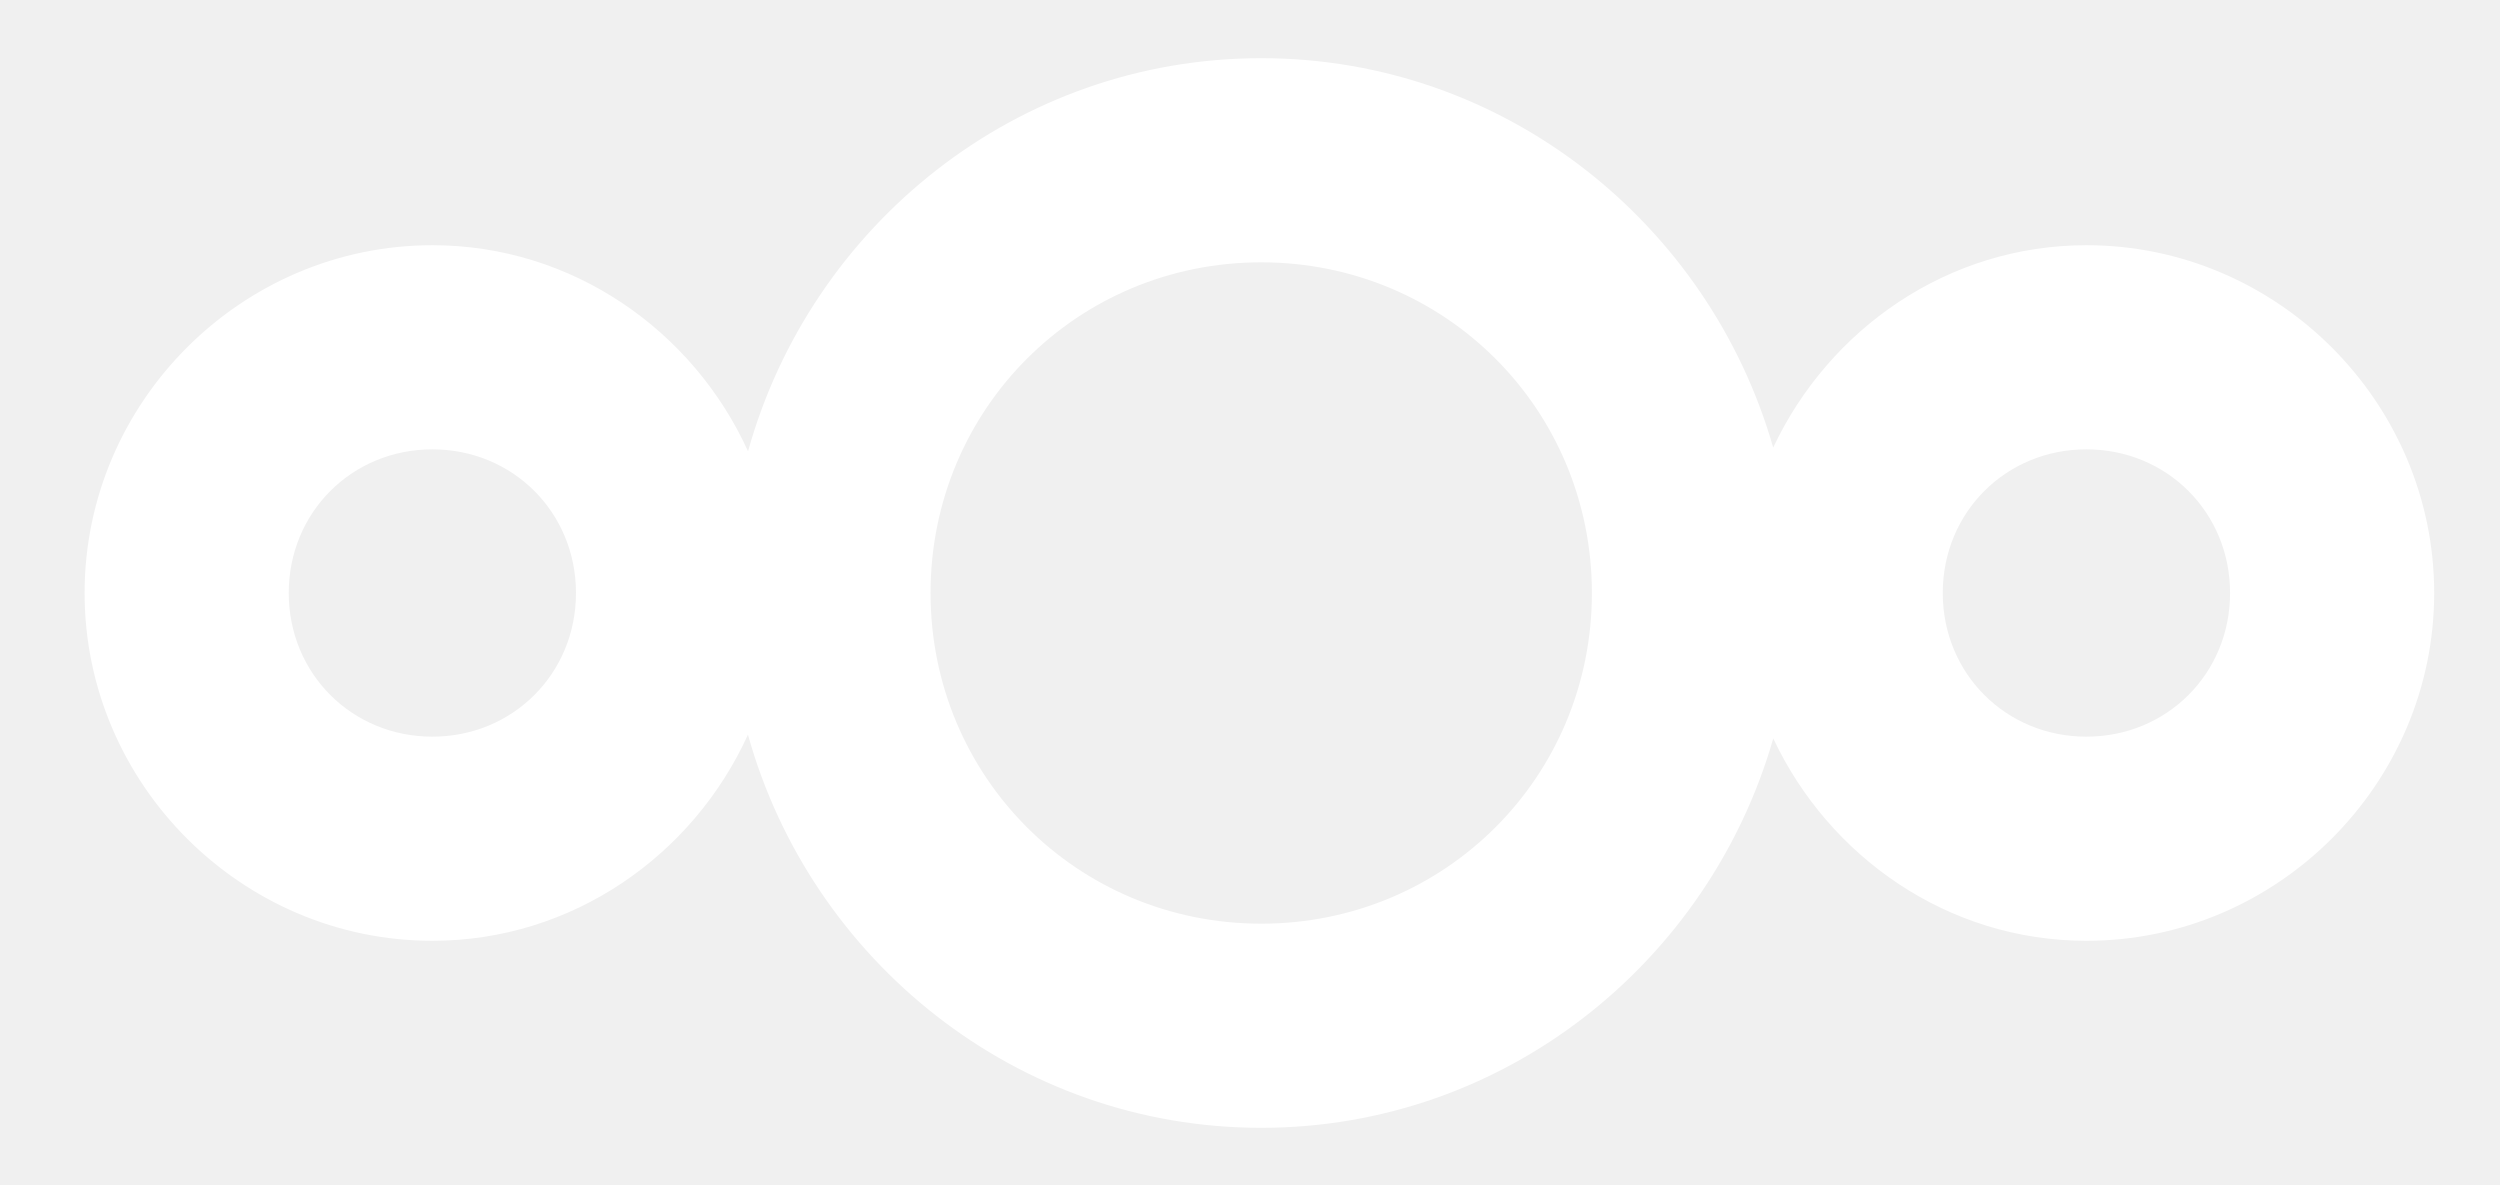
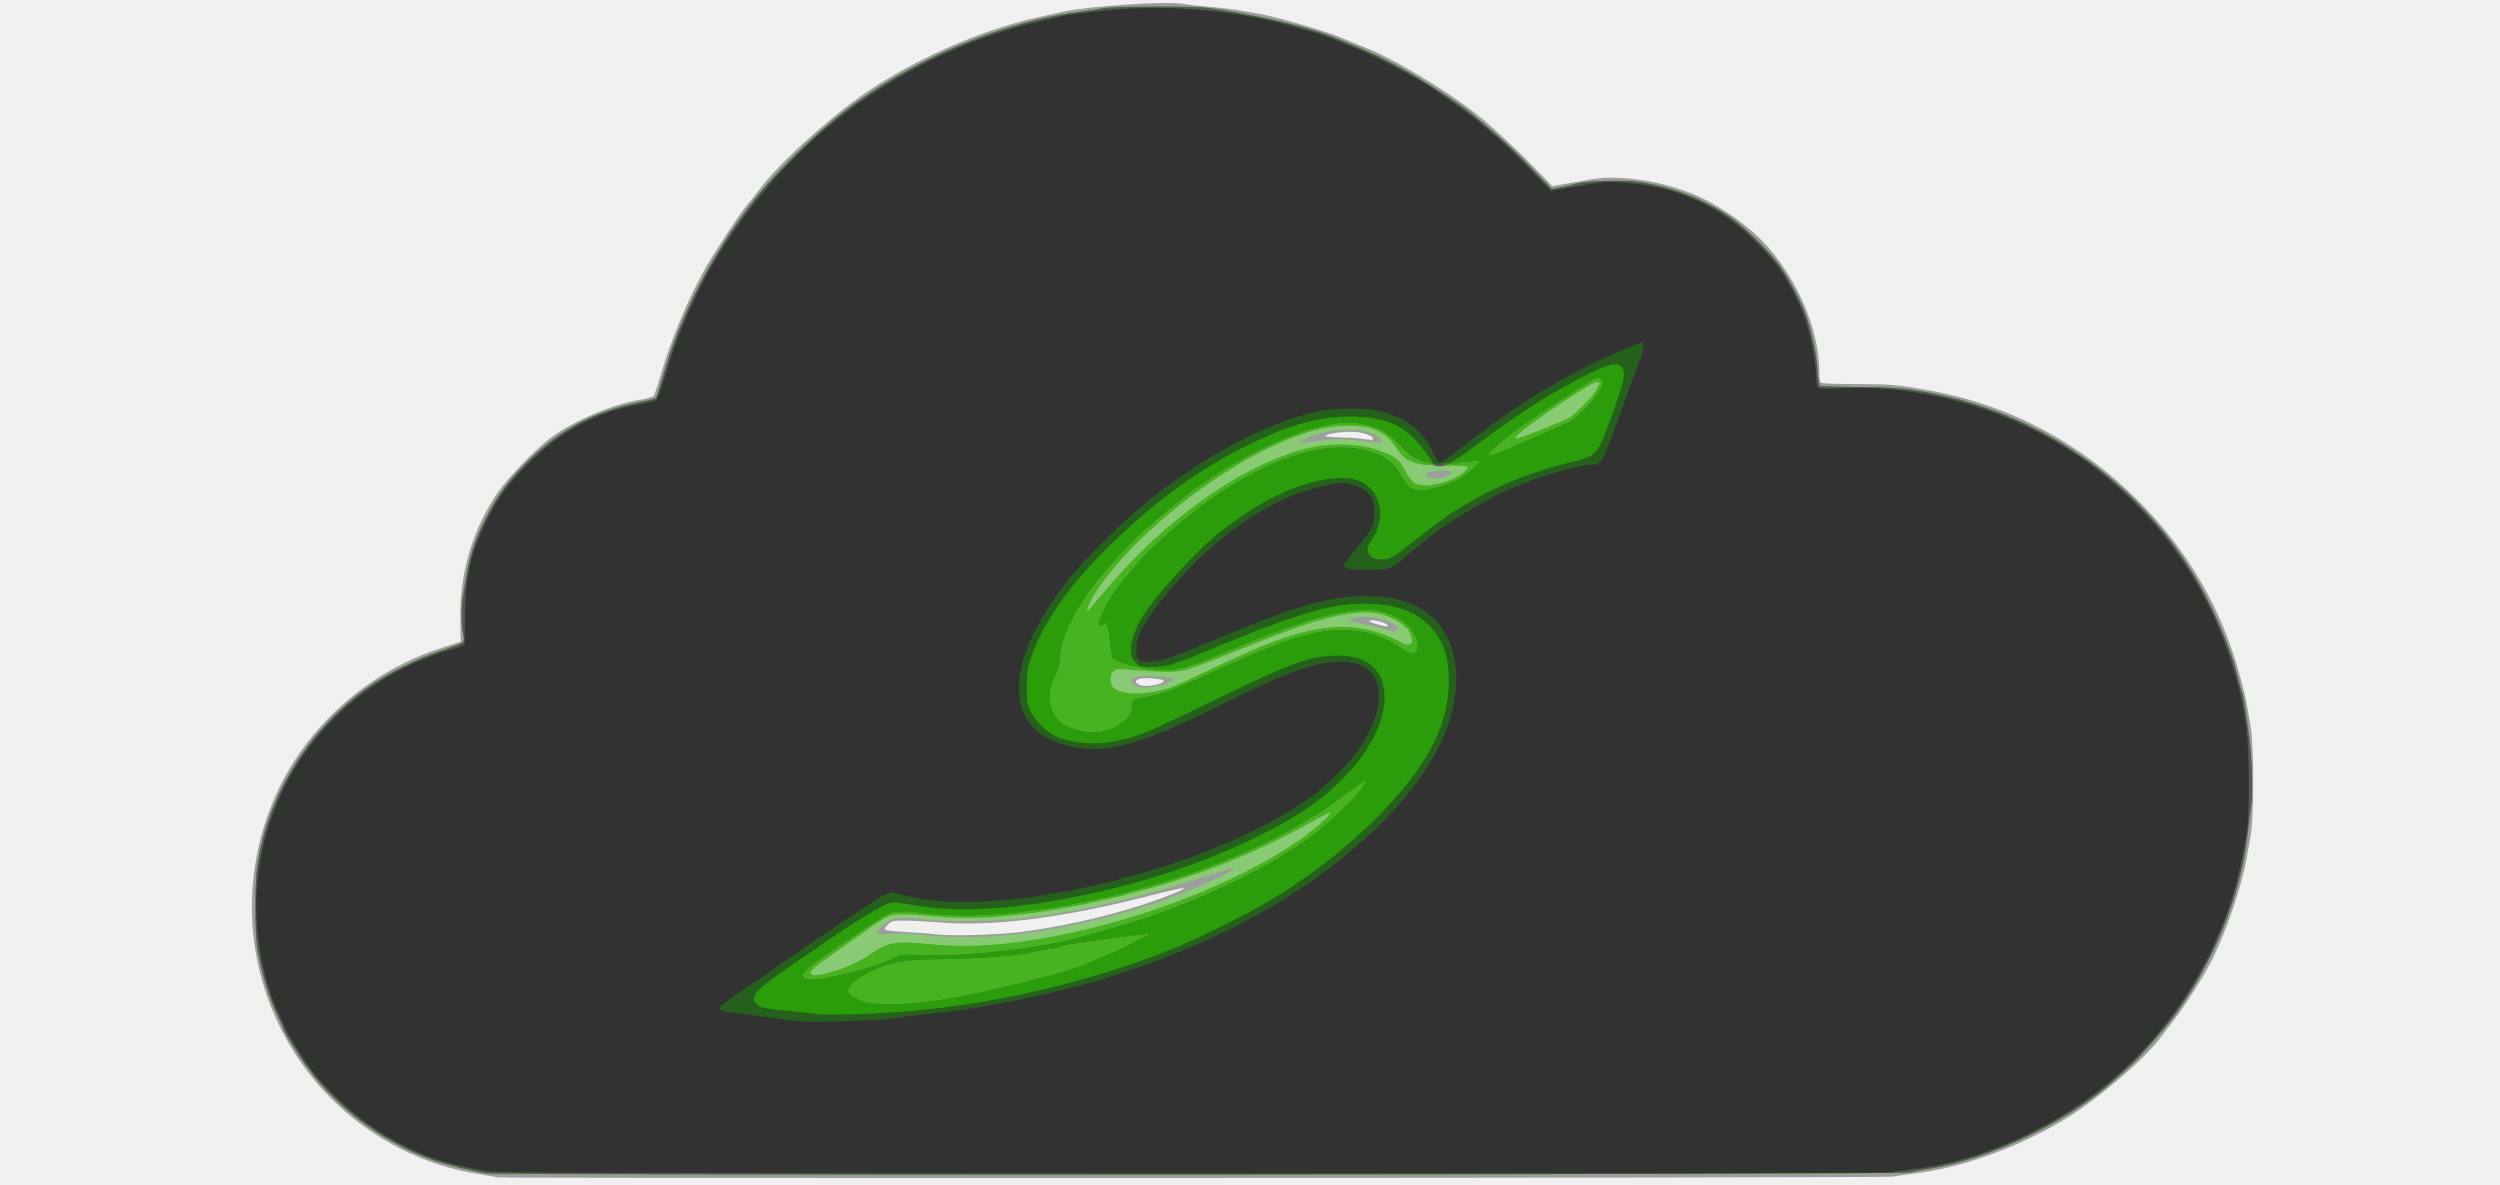
- <svg xmlns="http://www.w3.org/2000/svg" xml:space="preserve" height="126" viewBox="0 0 266 126.002" width="266" version="1.1" y="0px" x="0px" enable-background="new 0 0 196.6 72">
-   <path style="color-rendering:auto;text-decoration-color:#000000;color:#000000;isolation:auto;mix-blend-mode:normal;shape-rendering:auto;solid-color:#000000;block-progression:tb;text-decoration-line:none;image-rendering:auto;white-space:normal;text-indent:0;enable-background:accumulate;text-transform:none;text-decoration-style:solid" fill="#fff" d="m134.19 6.191c-26.05 0.003-47.917 17.835-54.6 41.827-5.832-12.832-18.671-21.926-33.588-21.927-20.305 0.002-37 16.697-37.002 37.002-0.004 20.309 16.693 37.008 37.002 37.01 14.918-0.002 27.748-9.101 33.58-21.935 6.68 23.995 28.558 41.832 54.608 41.834 25.904 0.002 47.668-17.641 54.486-41.43 5.927 12.596 18.568 21.529 33.314 21.531 20.313 0.004 37.013-16.697 37.01-37.01-0.002-20.309-16.701-37.006-37.01-37.002-14.746 0.002-27.395 8.933-33.321 21.531-6.81-23.79-28.57-41.433-54.47-41.431zm0 21.721c19.561-0.001 35.186 15.62 35.188 35.181 0.001 19.563-15.625 35.19-35.188 35.188-19.56-0.001-35.182-15.627-35.18-35.188 0.002-19.559 15.62-35.179 35.18-35.181zm-88.188 19.9c8.569 0.001 15.28 6.712 15.281 15.281 0.002 8.571-6.71 15.288-15.281 15.289-8.571-0.001-15.283-6.718-15.281-15.289 0.001-8.569 6.712-15.28 15.281-15.281zm175.99 0c8.57-0.002 15.288 6.71 15.289 15.281 0.002 8.573-6.716 15.29-15.289 15.289-8.571-0.001-15.283-6.718-15.281-15.289 0.001-8.569 6.712-15.28 15.281-15.281z" />
+ <svg xmlns="http://www.w3.org/2000/svg" xml:space="preserve" height="126" viewBox="0 0 266 126.002" width="266" version="1.1" y="0px" x="0px" enable-background="new 0 0 196.6 72" id="svg4">
+   <defs id="defs8" />
+   <g transform="matrix(0.1616419,0,0,0.1616419,21.17663,-41.62859)" id="g120">
+     <path id="path134" d="m 195.709,1032.509 c -0.248,-0.248 -4.964,-1.124 -10.48,-1.947 -36.677,-5.474 -71.448,-23.143 -98.217,-49.912 C 50.242,943.879 31.248,892.419 35.335,840.639 c 2.914,-36.923 16.837,-71.625 39.778,-99.148 22.676,-27.204 51.362,-46.741 84.242,-57.372 l 12.955,-4.189 -0.319,-13.325 c -0.751,-31.372 7.968,-60.91 25.341,-85.841 6.711,-9.631 26.176,-29.495 35.002,-35.72 15.798,-11.142 39.33,-21.111 57.057,-24.172 4.725,-0.816 9.118,-2.03 9.763,-2.698 0.645,-0.668 2.768,-6.831 4.717,-13.695 6.271,-22.075 18.707,-51.779 29.668,-70.863 6.596,-11.484 24.024,-37.773 27.847,-42.004 1.707,-1.889 4.967,-5.958 7.245,-9.041 11.881,-16.082 42.249,-44.097 66.671,-61.503 32.384,-23.081 79.457,-44.054 117.178,-52.207 5.28,-1.141 12.192,-2.687 15.36,-3.435 15.769,-3.724 67.755,-7.279 79.2,-5.416 3.432,0.559 11.856,1.486 18.72,2.061 6.864,0.575 15.936,1.689 20.16,2.474 4.224,0.786 10.272,1.859 13.44,2.386 9.897,1.645 43.36,11.478 52.608,15.458 4.858,2.091 12.288,5.143 16.512,6.783 16.993,6.597 50.294,26.464 71.04,42.382 8.705,6.679 26.708,23.232 38.589,35.479 l 12.669,13.061 10.371,-1.849 c 20.725,-3.695 23.973,-4.044 33.411,-3.589 16.788,0.808 31.179,3.84 47.117,9.927 15.443,5.898 35.038,18.918 47.077,31.28 22.48,23.083 37.75,58.019 37.821,86.526 0.01,3.262 0.332,6.379 0.72,6.926 0.452,0.638 8.976,1.011 23.745,1.039 22.664,0.043 26.936,0.415 48,4.183 52.053,9.311 99.067,34.126 137.28,72.459 33.153,33.257 55.191,71.295 67.324,116.203 3.37,12.475 3.826,14.651 6.84,32.64 2.253,13.449 2.224,59.453 -0.047,72 -0.86,4.752 -1.974,11.016 -2.475,13.92 -3.292,19.07 -13.315,48.507 -23.286,68.386 -4.922,9.814 -17.404,29.399 -24.993,39.217 -3.346,4.329 -7.415,9.645 -9.041,11.813 -10.897,14.527 -42.89,41.534 -64.077,54.091 -30.837,18.276 -67.357,31.238 -98.085,34.811 -5.28,0.614 -11.411,1.513 -13.625,1.998 -4.051,0.888 -918.26,1.317 -919.145,0.431 z M 539.04,871.219 c 26.136,-3.078 57.944,-10.135 82.938,-18.401 15.766,-5.214 28.011,-10.244 25.958,-10.664 -0.827,-0.169 -10.763,2.065 -22.08,4.964 -56.937,14.587 -102.929,20.464 -137.947,17.626 -8.31,-0.673 -18.88,-1.224 -23.489,-1.224 -7.886,0 -8.536,0.157 -11.04,2.67 -2.044,2.052 -2.366,2.853 -1.389,3.46 0.699,0.435 7.179,1.098 14.4,1.473 7.221,0.375 15.937,1.052 19.369,1.505 8.657,1.141 38.28,0.359 53.28,-1.408 z m 94.38,-164.093 c 3.147,-1.649 1.77,-2.326 -6.254,-3.071 -9.318,-0.866 -13.879,1.812 -7.628,4.479 2.553,1.089 10.691,0.264 13.882,-1.408 z M 782.4,669.194 c 0,-1.572 -11.096,-4.417 -11.935,-3.06 -0.293,0.474 1.949,1.513 4.981,2.308 6.922,1.816 6.954,1.82 6.954,0.752 z m -9.6,-122.93 c 0,-1.658 -5.247,-3.711 -11.209,-4.386 -6.045,-0.684 -19.075,0.959 -20.044,2.527 -0.307,0.497 3.106,0.919 7.917,0.978 4.651,0.057 11.049,0.426 14.217,0.819 8.634,1.071 9.12,1.075 9.12,0.062 z" style="fill:#9d9d9d;stroke-width:0.96" />
+     <path id="path132" d="m 189.12,1029.923 c -11.503,-1.958 -27.804,-6.042 -36.194,-9.068 C 121.281,1009.439 91.894,987.731 71.845,960.96 65.525,952.521 56.23,937.517 55.193,934.08 54.794,932.76 53.073,928.872 51.369,925.44 46.117,914.869 40.126,894.515 38.228,880.8 36.656,869.432 36.663,838.901 38.241,828.014 45.005,781.352 71.62,738.137 110.88,710.067 c 12.622,-9.025 33.876,-19.615 49.392,-24.611 6.825,-2.198 12.881,-4.564 13.458,-5.259 0.736,-0.886 0.76,-2.511 0.083,-5.45 -1.232,-5.345 -1.281,-18.188 -0.093,-24.907 0.505,-2.86 1.596,-9.207 2.423,-14.103 2.122,-12.558 5.596,-22.969 11.925,-35.737 7.659,-15.45 15.018,-25.595 27.879,-38.436 21.167,-21.133 43.815,-33.167 73.974,-39.306 5.544,-1.129 10.406,-2.374 10.805,-2.768 0.399,-0.394 2.423,-6.682 4.499,-13.975 9.467,-33.255 25.394,-66.855 45.996,-97.035 12.52,-18.34 23.115,-31.085 39.084,-47.013 28.469,-28.395 54.383,-47.209 88.499,-64.249 32.267,-16.117 69.532,-27.966 100.077,-31.822 5.544,-0.7 12.888,-1.801 16.32,-2.447 7.727,-1.454 59.892,-1.567 69.6,-0.15 33.036,4.822 65.499,12.436 82.56,19.366 23.129,9.394 30.038,12.567 44.436,20.407 14.291,7.782 38.679,23.614 46.895,30.444 18.06,15.012 26.869,23.034 38.336,34.913 l 13.507,13.992 6.653,-1.313 c 3.659,-0.722 8.165,-1.78 10.013,-2.352 5.489,-1.698 31.173,-2.37 40.353,-1.057 23.092,3.304 46.351,12.602 63.115,25.23 8.611,6.486 22.126,19.84 28.468,28.129 5.605,7.325 13.603,21.704 17.431,31.34 4.366,10.989 8.11,27.503 8.736,38.533 0.332,5.845 1.046,10.639 1.642,11.009 0.58,0.361 11.854,0.721 25.054,0.8 18.968,0.114 26.818,0.569 37.44,2.17 75.242,11.342 141.561,54.569 181.864,118.541 12.606,20.01 25.515,49.295 30.36,68.877 1.27,5.133 2.769,10.543 3.332,12.022 0.995,2.616 2.876,14.983 4.952,32.548 1.541,13.037 2.017,34.734 0.918,41.76 -0.537,3.432 -1.669,12.263 -2.515,19.625 -4.643,40.4 -23.074,85.223 -49.443,120.24 -5.446,7.232 -22.213,26.313 -25.902,29.475 -1.296,1.111 -5.399,4.846 -9.12,8.301 -31.708,29.445 -84.609,55.066 -126.764,61.396 -3.696,0.555 -8.664,1.517 -11.04,2.138 -5.465,1.428 -928.62,2.007 -936.96,0.588 z M 531.84,873.167 c 42.596,-4.141 90.501,-16.496 128.64,-33.176 11.537,-5.046 22.631,-10.848 21.478,-11.232 -0.486,-0.162 -10.267,2.714 -21.735,6.391 -42.673,13.683 -73.942,20.986 -111.583,26.059 -20.781,2.801 -55.396,3.491 -72.743,1.45 -15.562,-1.831 -19.611,-1.211 -25.601,3.915 -6.472,5.54 -5.588,6.319 6.424,5.666 6.514,-0.354 14.037,-0.074 20.4,0.759 13.43,1.759 37.584,1.833 54.72,0.168 z M 635.969,707.814 c 5.129,-1.904 6.834,-4.108 3.231,-4.176 -1.232,-0.023 -5.345,-0.402 -9.139,-0.842 -6.986,-0.81 -14.098,-0.102 -15.769,1.569 -1.411,1.411 -0.002,3.903 2.831,5.008 3.475,1.355 13.154,0.555 18.847,-1.559 z M 789.12,671.598 c 0,-3.867 -14.48,-8.726 -23.779,-7.979 -6.688,0.537 -9.795,2.144 -5.88,3.042 1.264,0.29 6.187,1.386 10.939,2.437 4.752,1.05 9.936,2.312 11.52,2.804 4.368,1.356 7.2,1.237 7.2,-0.303 z M 822,570.558 c 4.25,-2.137 3.076,-3.198 -3.538,-3.198 -6.889,0 -11.463,1.316 -10.861,3.126 0.88,2.646 9.197,2.688 14.399,0.072 z m -80.4,-23.361 c 10.175,-1.002 12.874,-0.871 31.92,1.549 5.565,0.707 6.265,-0.075 2.88,-3.216 -6.432,-5.967 -26.53,-6.77 -41.52,-1.657 -4.224,1.441 -8.544,3.257 -9.6,4.036 -1.779,1.313 -1.639,1.377 1.92,0.873 2.112,-0.299 8.592,-1.012 14.4,-1.584 z" style="fill:#88cb74;stroke-width:0.96" />
+     <path id="path130" d="m 189.12,1029.923 c -11.503,-1.958 -27.804,-6.042 -36.194,-9.068 C 121.281,1009.439 91.894,987.731 71.845,960.96 65.525,952.521 56.23,937.517 55.193,934.08 54.794,932.76 53.073,928.872 51.369,925.44 46.117,914.869 40.126,894.515 38.228,880.8 36.656,869.432 36.663,838.901 38.241,828.014 45.005,781.352 71.62,738.137 110.88,710.067 c 12.622,-9.025 33.876,-19.615 49.392,-24.611 6.825,-2.198 12.881,-4.564 13.458,-5.259 0.736,-0.886 0.76,-2.511 0.083,-5.45 -1.232,-5.345 -1.281,-18.188 -0.093,-24.907 0.505,-2.86 1.596,-9.207 2.423,-14.103 2.122,-12.558 5.596,-22.969 11.925,-35.737 7.659,-15.45 15.018,-25.595 27.879,-38.436 21.167,-21.133 43.815,-33.167 73.974,-39.306 5.544,-1.129 10.406,-2.374 10.805,-2.768 0.399,-0.394 2.423,-6.682 4.499,-13.975 9.467,-33.255 25.394,-66.855 45.996,-97.035 12.52,-18.34 23.115,-31.085 39.084,-47.013 28.469,-28.395 54.383,-47.209 88.499,-64.249 32.267,-16.117 69.532,-27.966 100.077,-31.822 5.544,-0.7 12.888,-1.801 16.32,-2.447 7.727,-1.454 59.892,-1.567 69.6,-0.15 33.036,4.822 65.499,12.436 82.56,19.366 23.129,9.394 30.038,12.567 44.436,20.407 14.291,7.782 38.679,23.614 46.895,30.444 18.06,15.012 26.869,23.034 38.336,34.913 l 13.507,13.992 6.653,-1.313 c 3.659,-0.722 8.165,-1.78 10.013,-2.352 5.489,-1.698 31.173,-2.37 40.353,-1.057 23.092,3.304 46.351,12.602 63.115,25.23 8.611,6.486 22.126,19.84 28.468,28.129 5.605,7.325 13.603,21.704 17.431,31.34 4.366,10.989 8.11,27.503 8.736,38.533 0.332,5.845 1.046,10.639 1.642,11.009 0.58,0.361 11.854,0.721 25.054,0.8 18.968,0.114 26.818,0.569 37.44,2.17 75.242,11.342 141.561,54.569 181.864,118.541 12.606,20.01 25.515,49.295 30.36,68.877 1.27,5.133 2.769,10.543 3.332,12.022 0.995,2.616 2.876,14.983 4.952,32.548 1.541,13.037 2.017,34.734 0.918,41.76 -0.537,3.432 -1.669,12.263 -2.515,19.625 -4.643,40.4 -23.074,85.223 -49.443,120.24 -5.446,7.232 -22.213,26.313 -25.902,29.475 -1.296,1.111 -5.399,4.846 -9.12,8.301 -31.708,29.445 -84.609,55.066 -126.764,61.396 -3.696,0.555 -8.664,1.517 -11.04,2.138 -5.465,1.428 -928.62,2.007 -936.96,0.588 z M 417.057,897.111 c 8.681,-2.516 17.54,-6.576 24.063,-11.027 12.355,-8.433 17.176,-9.325 38.771,-7.176 17.525,1.744 34.745,1.577 53.389,-0.517 67.054,-7.532 147.223,-36.373 193.274,-69.53 8.988,-6.471 19.054,-15.572 18.185,-16.441 -0.328,-0.328 -6.477,2.722 -13.663,6.778 -37.139,20.963 -76.939,36.392 -123.876,48.021 -45.437,11.257 -88.284,16.309 -117.71,13.879 -29.209,-2.412 -31.749,-2.39 -37.15,0.322 -2.665,1.339 -8.008,4.772 -11.873,7.629 -3.865,2.857 -13.291,9.536 -20.947,14.841 -14.664,10.162 -17.869,12.942 -16.837,14.61 1.006,1.628 5.446,1.199 14.375,-1.388 z M 629.453,712.734 c 9.288,-1.918 11.974,-2.999 36.866,-14.835 34.755,-16.526 52.963,-23.343 70.367,-26.347 18.855,-3.254 35.507,-0.781 52.753,7.835 5.384,2.69 6.818,3.062 8.003,2.079 1.904,-1.58 1.02,-5.964 -2,-9.924 -2.806,-3.679 -11.69,-8.483 -18.713,-10.117 -7.853,-1.828 -20.534,-0.642 -35.129,3.287 -14.662,3.947 -26.553,8.266 -60.576,22.004 -13.781,5.565 -27.667,10.794 -30.859,11.621 -6.995,1.813 -14.543,1.901 -32.618,0.383 -12.816,-1.077 -13.771,-1.039 -15.6,0.616 -2.713,2.455 -2.645,8.421 0.125,11.002 4.134,3.852 15.516,4.848 27.38,2.397 z M 596.926,645.84 c 40.833,-48.795 94.37,-85.528 137.466,-94.318 11.858,-2.418 30.623,-1.633 39.848,1.669 13.467,4.82 15.447,6.195 19.202,13.34 1.876,3.571 4.538,7.378 5.914,8.461 4.604,3.622 17.3,2.217 27.684,-3.063 5.211,-2.65 8.893,-6.077 7.752,-7.214 C 834.398,564.321 827.74,564 819.998,564 c -11.317,0 -15.113,-0.357 -19.358,-1.818 -7.146,-2.461 -8.161,-3.279 -12.791,-10.305 -7.13,-10.819 -17.474,-14.926 -35.209,-13.98 -12.221,0.652 -23.067,3.491 -38.895,10.181 -41.985,17.746 -91.727,56.386 -118.48,92.038 -6.657,8.871 -12.197,19.405 -10.205,19.405 0.23,0 5.57,-6.156 11.867,-13.68 z m 286.603,-105.46 c 8.003,-3.223 15.845,-6.529 17.427,-7.347 4.103,-2.12 14.677,-12.432 17.905,-17.461 6.78,-10.562 2.45,-9.115 -22.449,7.502 -21.886,14.607 -32.554,23.056 -29.203,23.128 0.973,0.021 8.317,-2.599 16.32,-5.822 z" style="fill:#48b321;stroke-width:0.96" />
+     <path id="path128" d="m 189.12,1029.923 c -11.503,-1.958 -27.804,-6.042 -36.194,-9.068 C 121.281,1009.439 91.894,987.731 71.845,960.96 65.525,952.521 56.23,937.517 55.193,934.08 54.794,932.76 53.073,928.872 51.369,925.44 46.117,914.869 40.126,894.515 38.228,880.8 36.656,869.432 36.663,838.901 38.241,828.014 45.005,781.352 71.62,738.137 110.88,710.067 c 12.622,-9.025 33.876,-19.615 49.392,-24.611 6.825,-2.198 12.881,-4.564 13.458,-5.259 0.736,-0.886 0.76,-2.511 0.083,-5.45 -1.232,-5.345 -1.281,-18.188 -0.093,-24.907 0.505,-2.86 1.596,-9.207 2.423,-14.103 2.122,-12.558 5.596,-22.969 11.925,-35.737 7.659,-15.45 15.018,-25.595 27.879,-38.436 21.167,-21.133 43.815,-33.167 73.974,-39.306 5.544,-1.129 10.406,-2.374 10.805,-2.768 0.399,-0.394 2.423,-6.682 4.499,-13.975 9.467,-33.255 25.394,-66.855 45.996,-97.035 12.52,-18.34 23.115,-31.085 39.084,-47.013 28.469,-28.395 54.383,-47.209 88.499,-64.249 32.267,-16.117 69.532,-27.966 100.077,-31.822 5.544,-0.7 12.888,-1.801 16.32,-2.447 7.727,-1.454 59.892,-1.567 69.6,-0.15 33.036,4.822 65.499,12.436 82.56,19.366 23.129,9.394 30.038,12.567 44.436,20.407 14.291,7.782 38.679,23.614 46.895,30.444 18.06,15.012 26.869,23.034 38.336,34.913 l 13.507,13.992 6.653,-1.313 c 3.659,-0.722 8.165,-1.78 10.013,-2.352 5.489,-1.698 31.173,-2.37 40.353,-1.057 23.092,3.304 46.351,12.602 63.115,25.23 8.611,6.486 22.126,19.84 28.468,28.129 5.605,7.325 13.603,21.704 17.431,31.34 4.366,10.989 8.11,27.503 8.736,38.533 0.332,5.845 1.046,10.639 1.642,11.009 0.58,0.361 11.854,0.721 25.054,0.8 18.968,0.114 26.818,0.569 37.44,2.17 75.242,11.342 141.561,54.569 181.864,118.541 12.606,20.01 25.515,49.295 30.36,68.877 1.27,5.133 2.769,10.543 3.332,12.022 0.995,2.616 2.876,14.983 4.952,32.548 1.541,13.037 2.017,34.734 0.918,41.76 -0.537,3.432 -1.669,12.263 -2.515,19.625 -4.643,40.4 -23.074,85.223 -49.443,120.24 -5.446,7.232 -22.213,26.313 -25.902,29.475 -1.296,1.111 -5.399,4.846 -9.12,8.301 -31.708,29.445 -84.609,55.066 -126.764,61.396 -3.696,0.555 -8.664,1.517 -11.04,2.138 -5.465,1.428 -928.62,2.007 -936.96,0.588 z M 477.149,917.25 c 20.044,-2.461 37.114,-5.877 67.651,-13.537 26.595,-6.672 35.213,-9.447 49.203,-15.847 3.301,-1.51 6.259,-2.746 6.571,-2.746 0.828,0 15.179,-7.094 15.746,-7.784 0.264,-0.321 2.599,-1.514 5.188,-2.652 2.59,-1.137 4.534,-2.212 4.32,-2.388 -0.516,-0.425 -17.206,1.596 -34.468,4.174 -7.656,1.143 -15.864,2.317 -18.24,2.609 -2.376,0.292 -4.79,0.901 -5.365,1.354 -0.575,0.453 -4.463,1.29 -8.64,1.86 -4.177,0.571 -9.107,1.477 -10.955,2.015 -7.583,2.206 -38.429,4.494 -61.92,4.592 -23.746,0.1 -34.646,2.492 -49.134,10.781 -6.544,3.744 -9.906,7.259 -9.906,10.356 0,2.018 4.992,5.356 10.358,6.925 7.16,2.094 23.888,2.215 39.591,0.287 z m -60.374,-16.711 c 18.322,-3.796 32.038,-8.029 41.146,-12.699 3.719,-1.907 5.322,-2.15 11.52,-1.748 25.592,1.662 70.348,-2.316 99.36,-8.832 12.558,-2.82 43.715,-11.717 56.64,-16.172 45.867,-15.812 88.029,-37.509 113.876,-58.603 8.491,-6.929 21.437,-19.686 25.387,-25.014 5.969,-8.053 3.986,-7.677 -8.208,1.557 -18.44,13.965 -36.743,24.856 -59.818,35.596 -67.942,31.622 -162.81,50.886 -217.194,44.103 -14.488,-1.807 -20.282,-1.815 -25.331,-0.033 -3.803,1.342 -42.889,27.65 -51.752,34.833 -4.506,3.652 -5.468,5.203 -4.613,7.432 0.777,2.025 7.945,1.866 18.987,-0.421 z M 600.907,737.169 c 9.023,-3.948 13.493,-9.137 13.493,-15.664 0,-2.752 0.406,-3.468 2.16,-3.806 1.188,-0.229 4.752,-0.912 7.92,-1.518 9.979,-1.909 17.716,-4.736 36,-13.15 43.706,-20.114 60.942,-26.635 78.24,-29.597 19.522,-3.343 37.217,0.265 52.462,10.696 7.444,5.094 9.581,5.129 10.808,0.176 0.735,-2.967 0.459,-4.354 -1.782,-8.935 -3.174,-6.487 -8.526,-10.73 -17.72,-14.048 -17.712,-6.392 -45.979,-0.063 -99.472,22.272 -25.848,10.792 -35.483,14.124 -43.08,14.895 -9.997,1.015 -31.449,-3.053 -37.897,-7.188 -0.86,-0.551 -1.618,-4.06 -2.166,-10.03 -0.883,-9.607 -2.373,-15.275 -3.526,-13.417 -0.366,0.589 -1.529,1.223 -2.585,1.407 -2.576,0.451 -2.185,-1.698 1.859,-10.224 11.401,-24.036 49.228,-60.733 84.949,-82.41 27.933,-16.951 53.77,-25.405 74.473,-24.368 17.312,0.867 29.103,6.322 34.708,16.058 4.593,7.977 7.768,11.387 11.2,12.029 4.786,0.895 17.668,-2.197 26.092,-6.262 7.309,-3.527 17.007,-11.64 15.598,-13.049 -0.816,-0.816 -21.124,1.563 -22.27,2.609 -1.19,1.086 -7.248,1.082 -7.248,-0.005 0,-0.461 -1.62,-1.106 -3.6,-1.435 -7.01,-1.164 -12.978,-4.839 -19.135,-11.784 -3.35,-3.779 -8.027,-7.827 -10.765,-9.317 -5.652,-3.076 -15.591,-5.386 -23.273,-5.41 -26.276,-0.081 -71.908,20.868 -109.839,50.426 C 597.609,624.227 566.4,665.91 566.4,693.116 c 0,2.117 -1.215,5.93 -2.981,9.355 -4.282,8.303 -4.829,16.414 -1.584,23.502 2.592,5.662 5.909,8.576 12.422,10.914 10.077,3.618 18.816,3.71 26.651,0.282 z M 870.79,549.113 c 9.729,-4.255 21.362,-9.332 25.85,-11.283 6.624,-2.879 9.371,-4.771 14.594,-10.049 10.677,-10.791 14.964,-18.28 11.913,-20.812 -2.073,-1.72 -4.564,-0.703 -14.988,6.125 -5.016,3.286 -14.89,9.727 -21.941,14.313 -19.354,12.589 -37.579,26.957 -37.579,29.627 0,1.494 3.39,0.281 22.15,-7.922 z" style="fill:#585858;stroke-width:0.96" />
+     <path id="path126" d="m 189.12,1028.485 c -29.266,-5.38 -44.592,-10.796 -66.352,-23.447 C 106.147,995.375 84.997,976.642 74.086,961.92 67.598,953.167 58.047,937.979 57.089,934.893 56.704,933.654 55.133,930.135 53.597,927.073 41.759,903.472 35.721,869.315 38.223,840.102 44.538,766.375 94.339,706.059 166.32,684.96 c 4.62,-1.354 8.433,-2.772 8.473,-3.151 0.04,-0.379 0.171,-9.113 0.291,-19.409 0.298,-25.586 3.846,-41.207 13.984,-61.571 7.935,-15.939 14.205,-24.597 27.402,-37.835 21.511,-21.579 45.518,-34.399 73.652,-39.332 5.127,-0.899 9.981,-2.127 10.787,-2.728 0.806,-0.601 3.34,-7.357 5.631,-15.013 5.78,-19.312 11.201,-33.56 19.177,-50.4 8.883,-18.758 15.072,-29.448 27.232,-47.04 33.214,-48.051 75.13,-84.481 127.051,-110.421 23.552,-11.767 52.126,-21.959 75.357,-26.878 6.17,-1.307 11.6,-2.612 12.067,-2.9 1.039,-0.642 20.168,-2.988 36.416,-4.465 35.879,-3.263 81.98,1.141 115.861,11.067 6.236,1.827 12.611,3.611 14.167,3.965 3.262,0.742 15.36,5.403 31.352,12.078 12.624,5.27 41.158,20.518 48.38,25.854 2.64,1.951 9.093,6.503 14.341,10.116 5.248,3.613 11.79,8.544 14.539,10.957 2.749,2.413 8.119,6.979 11.934,10.147 3.815,3.168 13.363,12.384 21.218,20.479 l 14.282,14.719 10.803,-1.956 c 20.941,-3.792 24.333,-4.164 33.843,-3.708 28.801,1.38 54.715,10.444 75.997,26.58 8.873,6.728 22.138,20.038 28.839,28.936 6.129,8.14 14.634,24.834 18.391,36.103 3.336,10.004 6.853,29.353 6.853,37.699 0,4.425 0.347,5.716 1.675,6.225 0.921,0.354 7.941,0.361 15.6,0.018 40.328,-1.811 83.493,7.221 121.445,25.411 27.176,13.025 49.138,28.555 70.434,49.807 32.622,32.555 55.011,71.314 67.472,116.807 3.028,11.054 3.529,13.509 6.27,30.72 2.081,13.065 2.36,56.926 0.441,69.12 -5.002,31.773 -12.084,54.949 -24.644,80.64 -14.68,30.028 -35.021,56.82 -60.195,79.283 -36.961,32.981 -90.355,57.533 -135.617,62.362 -5.808,0.62 -11.812,1.511 -13.343,1.981 -1.613,0.495 -195.233,0.797 -460.32,0.719 -384.268,-0.114 -458.69,-0.348 -464.737,-1.459 z M 477.149,917.25 c 20.044,-2.461 37.114,-5.877 67.651,-13.537 26.595,-6.672 35.213,-9.447 49.203,-15.847 3.301,-1.51 6.259,-2.746 6.571,-2.746 0.828,0 15.179,-7.094 15.746,-7.784 0.264,-0.321 2.599,-1.514 5.188,-2.652 2.59,-1.137 4.534,-2.212 4.32,-2.388 -0.516,-0.425 -17.206,1.596 -34.468,4.174 -7.656,1.143 -15.864,2.317 -18.24,2.609 -2.376,0.292 -4.79,0.901 -5.365,1.354 -0.575,0.453 -4.463,1.29 -8.64,1.86 -4.177,0.571 -9.107,1.477 -10.955,2.015 -7.583,2.206 -38.429,4.494 -61.92,4.592 -23.746,0.1 -34.646,2.492 -49.134,10.781 -6.544,3.744 -9.906,7.259 -9.906,10.356 0,2.018 4.992,5.356 10.358,6.925 7.16,2.094 23.888,2.215 39.591,0.287 z m -60.374,-16.711 c 18.322,-3.796 32.038,-8.029 41.146,-12.699 3.719,-1.907 5.322,-2.15 11.52,-1.748 25.592,1.662 70.348,-2.316 99.36,-8.832 12.558,-2.82 43.715,-11.717 56.64,-16.172 45.867,-15.812 88.029,-37.509 113.876,-58.603 8.491,-6.929 21.437,-19.686 25.387,-25.014 5.969,-8.053 3.986,-7.677 -8.208,1.557 -18.44,13.965 -36.743,24.856 -59.818,35.596 -67.942,31.622 -162.81,50.886 -217.194,44.103 -14.488,-1.807 -20.282,-1.815 -25.331,-0.033 -3.803,1.342 -42.889,27.65 -51.752,34.833 -4.506,3.652 -5.468,5.203 -4.613,7.432 0.777,2.025 7.945,1.866 18.987,-0.421 z M 600.907,737.169 c 9.023,-3.948 13.493,-9.137 13.493,-15.664 0,-2.752 0.406,-3.468 2.16,-3.806 1.188,-0.229 4.752,-0.912 7.92,-1.518 9.979,-1.909 17.716,-4.736 36,-13.15 43.706,-20.114 60.942,-26.635 78.24,-29.597 19.522,-3.343 37.217,0.265 52.462,10.696 7.444,5.094 9.581,5.129 10.808,0.176 0.735,-2.967 0.459,-4.354 -1.782,-8.935 -3.174,-6.487 -8.526,-10.73 -17.72,-14.048 -17.712,-6.392 -45.979,-0.063 -99.472,22.272 -25.848,10.792 -35.483,14.124 -43.08,14.895 -9.997,1.015 -31.449,-3.053 -37.897,-7.188 -0.86,-0.551 -1.618,-4.06 -2.166,-10.03 -0.883,-9.607 -2.373,-15.275 -3.526,-13.417 -0.366,0.589 -1.529,1.223 -2.585,1.407 -2.576,0.451 -2.185,-1.698 1.859,-10.224 11.401,-24.036 49.228,-60.733 84.949,-82.41 27.933,-16.951 53.77,-25.405 74.473,-24.368 17.312,0.867 29.103,6.322 34.708,16.058 4.593,7.977 7.768,11.387 11.2,12.029 4.786,0.895 17.668,-2.197 26.092,-6.262 7.361,-3.552 17.004,-11.643 15.577,-13.07 -0.343,-0.343 -4.636,-0.129 -9.54,0.476 -23.925,2.949 -30.761,1.191 -42.517,-10.935 -4.224,-4.357 -9.562,-8.871 -11.862,-10.031 -5.236,-2.641 -15.265,-4.808 -22.352,-4.83 -26.276,-0.081 -71.908,20.868 -109.839,50.426 C 597.609,624.227 566.4,665.91 566.4,693.116 c 0,2.117 -1.215,5.93 -2.981,9.355 -4.282,8.303 -4.829,16.414 -1.584,23.502 2.592,5.662 5.909,8.576 12.422,10.914 10.077,3.618 18.816,3.71 26.651,0.282 z M 870.79,549.113 c 9.729,-4.255 21.362,-9.332 25.85,-11.283 6.624,-2.879 9.371,-4.771 14.594,-10.049 10.677,-10.791 14.964,-18.28 11.913,-20.812 -2.073,-1.72 -4.564,-0.703 -14.988,6.125 -5.016,3.286 -14.89,9.727 -21.941,14.313 -19.354,12.589 -37.579,26.957 -37.579,29.627 0,1.494 3.39,0.281 22.15,-7.922 z" style="fill:#2b9d0b;stroke-width:0.96" />
+     <path id="path124" d="m 189.12,1028.485 c -29.266,-5.38 -44.592,-10.796 -66.352,-23.447 C 106.147,995.375 84.997,976.642 74.086,961.92 67.598,953.167 58.047,937.979 57.089,934.893 56.704,933.654 55.133,930.135 53.597,927.073 41.759,903.472 35.721,869.315 38.223,840.102 44.538,766.375 94.339,706.059 166.32,684.96 c 4.62,-1.354 8.433,-2.772 8.473,-3.151 0.04,-0.379 0.171,-9.113 0.291,-19.409 0.298,-25.586 3.846,-41.207 13.984,-61.571 7.935,-15.939 14.205,-24.597 27.402,-37.835 21.511,-21.579 45.518,-34.399 73.652,-39.332 5.127,-0.899 9.981,-2.127 10.787,-2.728 0.806,-0.601 3.34,-7.357 5.631,-15.013 5.78,-19.312 11.201,-33.56 19.177,-50.4 8.883,-18.758 15.072,-29.448 27.232,-47.04 33.214,-48.051 75.13,-84.481 127.051,-110.421 23.552,-11.767 52.126,-21.959 75.357,-26.878 6.17,-1.307 11.6,-2.612 12.067,-2.9 1.039,-0.642 20.168,-2.988 36.416,-4.465 35.879,-3.263 81.98,1.141 115.861,11.067 6.236,1.827 12.611,3.611 14.167,3.965 3.262,0.742 15.36,5.403 31.352,12.078 12.624,5.27 41.158,20.518 48.38,25.854 2.64,1.951 9.093,6.503 14.341,10.116 5.248,3.613 11.79,8.544 14.539,10.957 2.749,2.413 8.119,6.979 11.934,10.147 3.815,3.168 13.363,12.384 21.218,20.479 l 14.282,14.719 10.803,-1.956 c 20.941,-3.792 24.333,-4.164 33.843,-3.708 28.801,1.38 54.715,10.444 75.997,26.58 8.873,6.728 22.138,20.038 28.839,28.936 6.129,8.14 14.634,24.834 18.391,36.103 3.336,10.004 6.853,29.353 6.853,37.699 0,4.425 0.347,5.716 1.675,6.225 0.921,0.354 7.941,0.361 15.6,0.018 40.328,-1.811 83.493,7.221 121.445,25.411 27.176,13.025 49.138,28.555 70.434,49.807 32.622,32.555 55.011,71.314 67.472,116.807 3.028,11.054 3.529,13.509 6.27,30.72 2.081,13.065 2.36,56.926 0.441,69.12 -5.002,31.773 -12.084,54.949 -24.644,80.64 -14.68,30.028 -35.021,56.82 -60.195,79.283 -36.961,32.981 -90.355,57.533 -135.617,62.362 -5.808,0.62 -11.812,1.511 -13.343,1.981 -1.613,0.495 -195.233,0.797 -460.32,0.719 -384.268,-0.114 -458.69,-0.348 -464.737,-1.459 z M 448.656,924.463 c 30.298,-1.798 56.12,-5.112 86.544,-11.107 35.854,-7.065 76.701,-19.23 107.332,-31.965 15.879,-6.602 43.436,-20.169 57.739,-28.427 29.092,-16.796 55.713,-37.371 77.835,-60.159 30.957,-31.889 44.646,-58.755 44.6,-87.529 -0.026,-16.25 -4.677,-28.514 -14.069,-37.097 -9.319,-8.517 -20.569,-12.446 -37.757,-13.185 -22.906,-0.986 -45.954,5.482 -100.8,28.288 -29.493,12.263 -32.452,13.181 -42.559,13.191 -8.367,0.009 -8.516,-0.033 -11.28,-3.126 -2.305,-2.58 -2.801,-3.987 -2.801,-7.944 0,-5.748 2.662,-13.748 6.949,-20.881 8.796,-14.637 35.066,-43.538 51.611,-56.782 27.951,-22.374 57.892,-35.611 80.437,-35.562 9.784,0.021 16.539,3.194 21.028,9.874 5.49,8.171 5.215,20.413 -0.656,29.278 -4.061,6.13 -4.503,8.456 -2.196,11.555 1.567,2.106 2.787,2.608 6.917,2.849 6.134,0.358 7.527,-0.405 22.792,-12.479 16.012,-12.665 23.268,-17.77 35.359,-24.88 19.767,-11.622 41.153,-20.126 66.24,-26.339 18.915,-4.684 18.397,-4.074 29.269,-34.485 7.29,-20.392 8.192,-25.77 4.832,-28.811 -2.915,-2.638 -8.381,-1.398 -21.06,4.777 -22.741,11.077 -47.377,26.705 -74.962,47.555 -13.518,10.217 -15.488,11.251 -22.11,11.603 l -5.243,0.278 -4.296,-6.196 c -12.952,-18.68 -25.831,-25.004 -50.939,-25.012 -19.585,-0.006 -38.193,4.976 -63.013,16.871 -34.478,16.524 -63.643,37.422 -95.155,68.184 -26.316,25.688 -43.778,50.673 -51.664,73.92 -2.203,6.494 -2.619,9.385 -2.692,18.72 -0.074,9.406 0.22,11.704 1.987,15.529 2.596,5.619 9.014,12.657 14.444,15.838 9.655,5.658 26.634,7.551 41.761,4.657 14.694,-2.812 21.841,-5.791 67.961,-28.327 47.473,-23.197 60.85,-27.989 78.384,-28.075 15.163,-0.075 25.073,5.421 29.079,16.126 6.142,16.415 -2.789,40.697 -22.777,61.931 -14.952,15.883 -31.058,27.192 -57.325,40.249 -35.995,17.892 -76.444,31.44 -120,40.19 -44.142,8.868 -78.769,10.773 -107.52,5.916 -6.336,-1.071 -12.529,-1.948 -13.762,-1.949 -5.309,-0.007 -22.069,10.243 -62.558,38.258 -22.305,15.433 -26.539,18.776 -28.443,22.458 -1.294,2.503 -1.283,3.029 0.111,5.157 2.214,3.378 3.964,3.822 22.137,5.607 8.951,0.879 16.707,1.753 17.235,1.942 2.048,0.732 27.379,0.448 43.056,-0.483 z" style="fill:#25611c;stroke-width:0.96" />
+     <path id="path122" d="m 189.12,1028.485 c -29.266,-5.38 -44.592,-10.796 -66.352,-23.447 C 106.147,995.375 84.997,976.642 74.086,961.92 67.598,953.167 58.047,937.979 57.089,934.893 56.704,933.654 55.133,930.135 53.597,927.073 41.759,903.472 35.721,869.315 38.223,840.102 44.538,766.375 94.339,706.059 166.32,684.96 c 4.62,-1.354 8.433,-2.772 8.473,-3.151 0.04,-0.379 0.171,-9.113 0.291,-19.409 0.298,-25.586 3.846,-41.207 13.984,-61.571 7.935,-15.939 14.205,-24.597 27.402,-37.835 21.511,-21.579 45.518,-34.399 73.652,-39.332 5.127,-0.899 9.981,-2.127 10.787,-2.728 0.806,-0.601 3.34,-7.357 5.631,-15.013 5.78,-19.312 11.201,-33.56 19.177,-50.4 8.883,-18.758 15.072,-29.448 27.232,-47.04 33.214,-48.051 75.13,-84.481 127.051,-110.421 23.552,-11.767 52.126,-21.959 75.357,-26.878 6.17,-1.307 11.6,-2.612 12.067,-2.9 1.039,-0.642 20.168,-2.988 36.416,-4.465 35.879,-3.263 81.98,1.141 115.861,11.067 6.236,1.827 12.611,3.611 14.167,3.965 3.262,0.742 15.36,5.403 31.352,12.078 12.624,5.27 41.158,20.518 48.38,25.854 2.64,1.951 9.093,6.503 14.341,10.116 5.248,3.613 11.79,8.544 14.539,10.957 2.749,2.413 8.119,6.979 11.934,10.147 3.815,3.168 13.363,12.384 21.218,20.479 l 14.282,14.719 10.803,-1.956 c 20.941,-3.792 24.333,-4.164 33.843,-3.708 28.801,1.38 54.715,10.444 75.997,26.58 8.873,6.728 22.138,20.038 28.839,28.936 6.129,8.14 14.634,24.834 18.391,36.103 3.336,10.004 6.853,29.353 6.853,37.699 0,4.425 0.347,5.716 1.675,6.225 0.921,0.354 7.941,0.361 15.6,0.018 40.328,-1.811 83.493,7.221 121.445,25.411 27.176,13.025 49.138,28.555 70.434,49.807 32.622,32.555 55.011,71.314 67.472,116.807 3.028,11.054 3.529,13.509 6.27,30.72 2.081,13.065 2.36,56.926 0.441,69.12 -5.002,31.773 -12.084,54.949 -24.644,80.64 -14.68,30.028 -35.021,56.82 -60.195,79.283 -36.961,32.981 -90.355,57.533 -135.617,62.362 -5.808,0.62 -11.812,1.511 -13.343,1.981 -1.613,0.495 -195.233,0.797 -460.32,0.719 -384.268,-0.114 -458.69,-0.348 -464.737,-1.459 z m 266.4,-100.452 c 5.28,-0.808 16.296,-2.185 24.48,-3.059 30.861,-3.297 60.818,-8.733 91.2,-16.55 7.128,-1.834 14.256,-3.655 15.84,-4.047 1.584,-0.392 4.392,-1.217 6.24,-1.833 1.848,-0.616 9.84,-3.246 17.76,-5.844 61.883,-20.303 115.05,-49.775 155.55,-86.226 40.368,-36.332 60.929,-72.269 60.93,-106.495 4.1e-4,-22.437 -9.362,-39.208 -26.435,-47.356 -10.56,-5.04 -18.538,-6.654 -33.085,-6.693 -24.417,-0.066 -48.103,6.875 -103.031,30.19 -22.613,9.599 -32.842,12.999 -39.102,12.999 -7.665,0 -9.092,-1.35 -8.963,-8.48 0.171,-9.497 6.272,-19.969 23.304,-40 15.608,-18.356 30.67,-31.966 49.553,-44.774 17.952,-12.177 35.57,-19.677 54.855,-23.352 8.277,-1.577 9.093,-1.58 14.379,-0.043 11.233,3.266 15.19,8.728 14.612,20.171 -0.394,7.795 -0.477,7.946 -12.566,22.867 -4.092,5.05 -7.44,9.623 -7.44,10.162 0,2.171 4.298,2.967 16.017,2.966 14.753,-0.002 13.931,0.36 30.17,-13.297 25.006,-21.031 55.074,-38.329 82.453,-47.436 13.93,-4.633 28.901,-8.386 33.455,-8.386 5.181,0 7.407,-1.498 9.51,-6.398 1.693,-3.946 6.297,-16.351 19.001,-51.202 1.251,-3.432 3.377,-9.233 4.725,-12.89 2.24,-6.079 2.48,-10.15 0.599,-10.15 -0.407,0 -5.886,2.193 -12.175,4.873 -34.834,14.843 -63.661,31.879 -97.126,57.396 -22.148,16.888 -23.152,17.597 -24.091,17.017 -0.48,-0.296 -2.426,-3.81 -4.324,-7.808 -6.227,-13.112 -17.044,-21.564 -33.253,-25.982 -8.549,-2.331 -32.08,-2.409 -42.24,-0.141 -34.61,7.726 -76.459,30.255 -115.378,62.113 -13.759,11.262 -35.807,33.063 -46.172,45.654 -31.939,38.796 -42.97,74.548 -29.454,95.46 5.921,9.161 13.952,14.11 28.283,17.431 23.514,5.448 46.717,-1.094 101.963,-28.75 40.991,-20.52 59.325,-27.018 76.236,-27.02 28.155,-0.004 33.216,25.826 11.38,58.079 -5.283,7.804 -22.622,24.956 -31.66,31.318 -27.849,19.605 -70.632,38.655 -112.8,50.227 -21.958,6.026 -26.925,7.243 -42.72,10.47 -6.5,1.328 -10.943,2.084 -31.68,5.386 -3.432,0.547 -14.457,1.489 -24.501,2.095 -21.402,1.291 -40.863,0.156 -52.299,-3.049 -13.055,-3.659 -12.188,-3.785 -23.723,3.427 -11.527,7.207 -38.563,25.43 -59.797,40.306 -7.656,5.364 -19.888,13.747 -27.182,18.63 -7.294,4.883 -13.513,9.532 -13.82,10.331 -0.816,2.127 1.1,2.919 9.741,4.023 4.258,0.544 14.437,1.871 22.621,2.95 8.184,1.078 16.392,2.135 18.24,2.349 8.159,0.944 52.783,-0.23 61.92,-1.629 z" style="fill:#323232;stroke-width:0.96" />
+   </g>
</svg>
